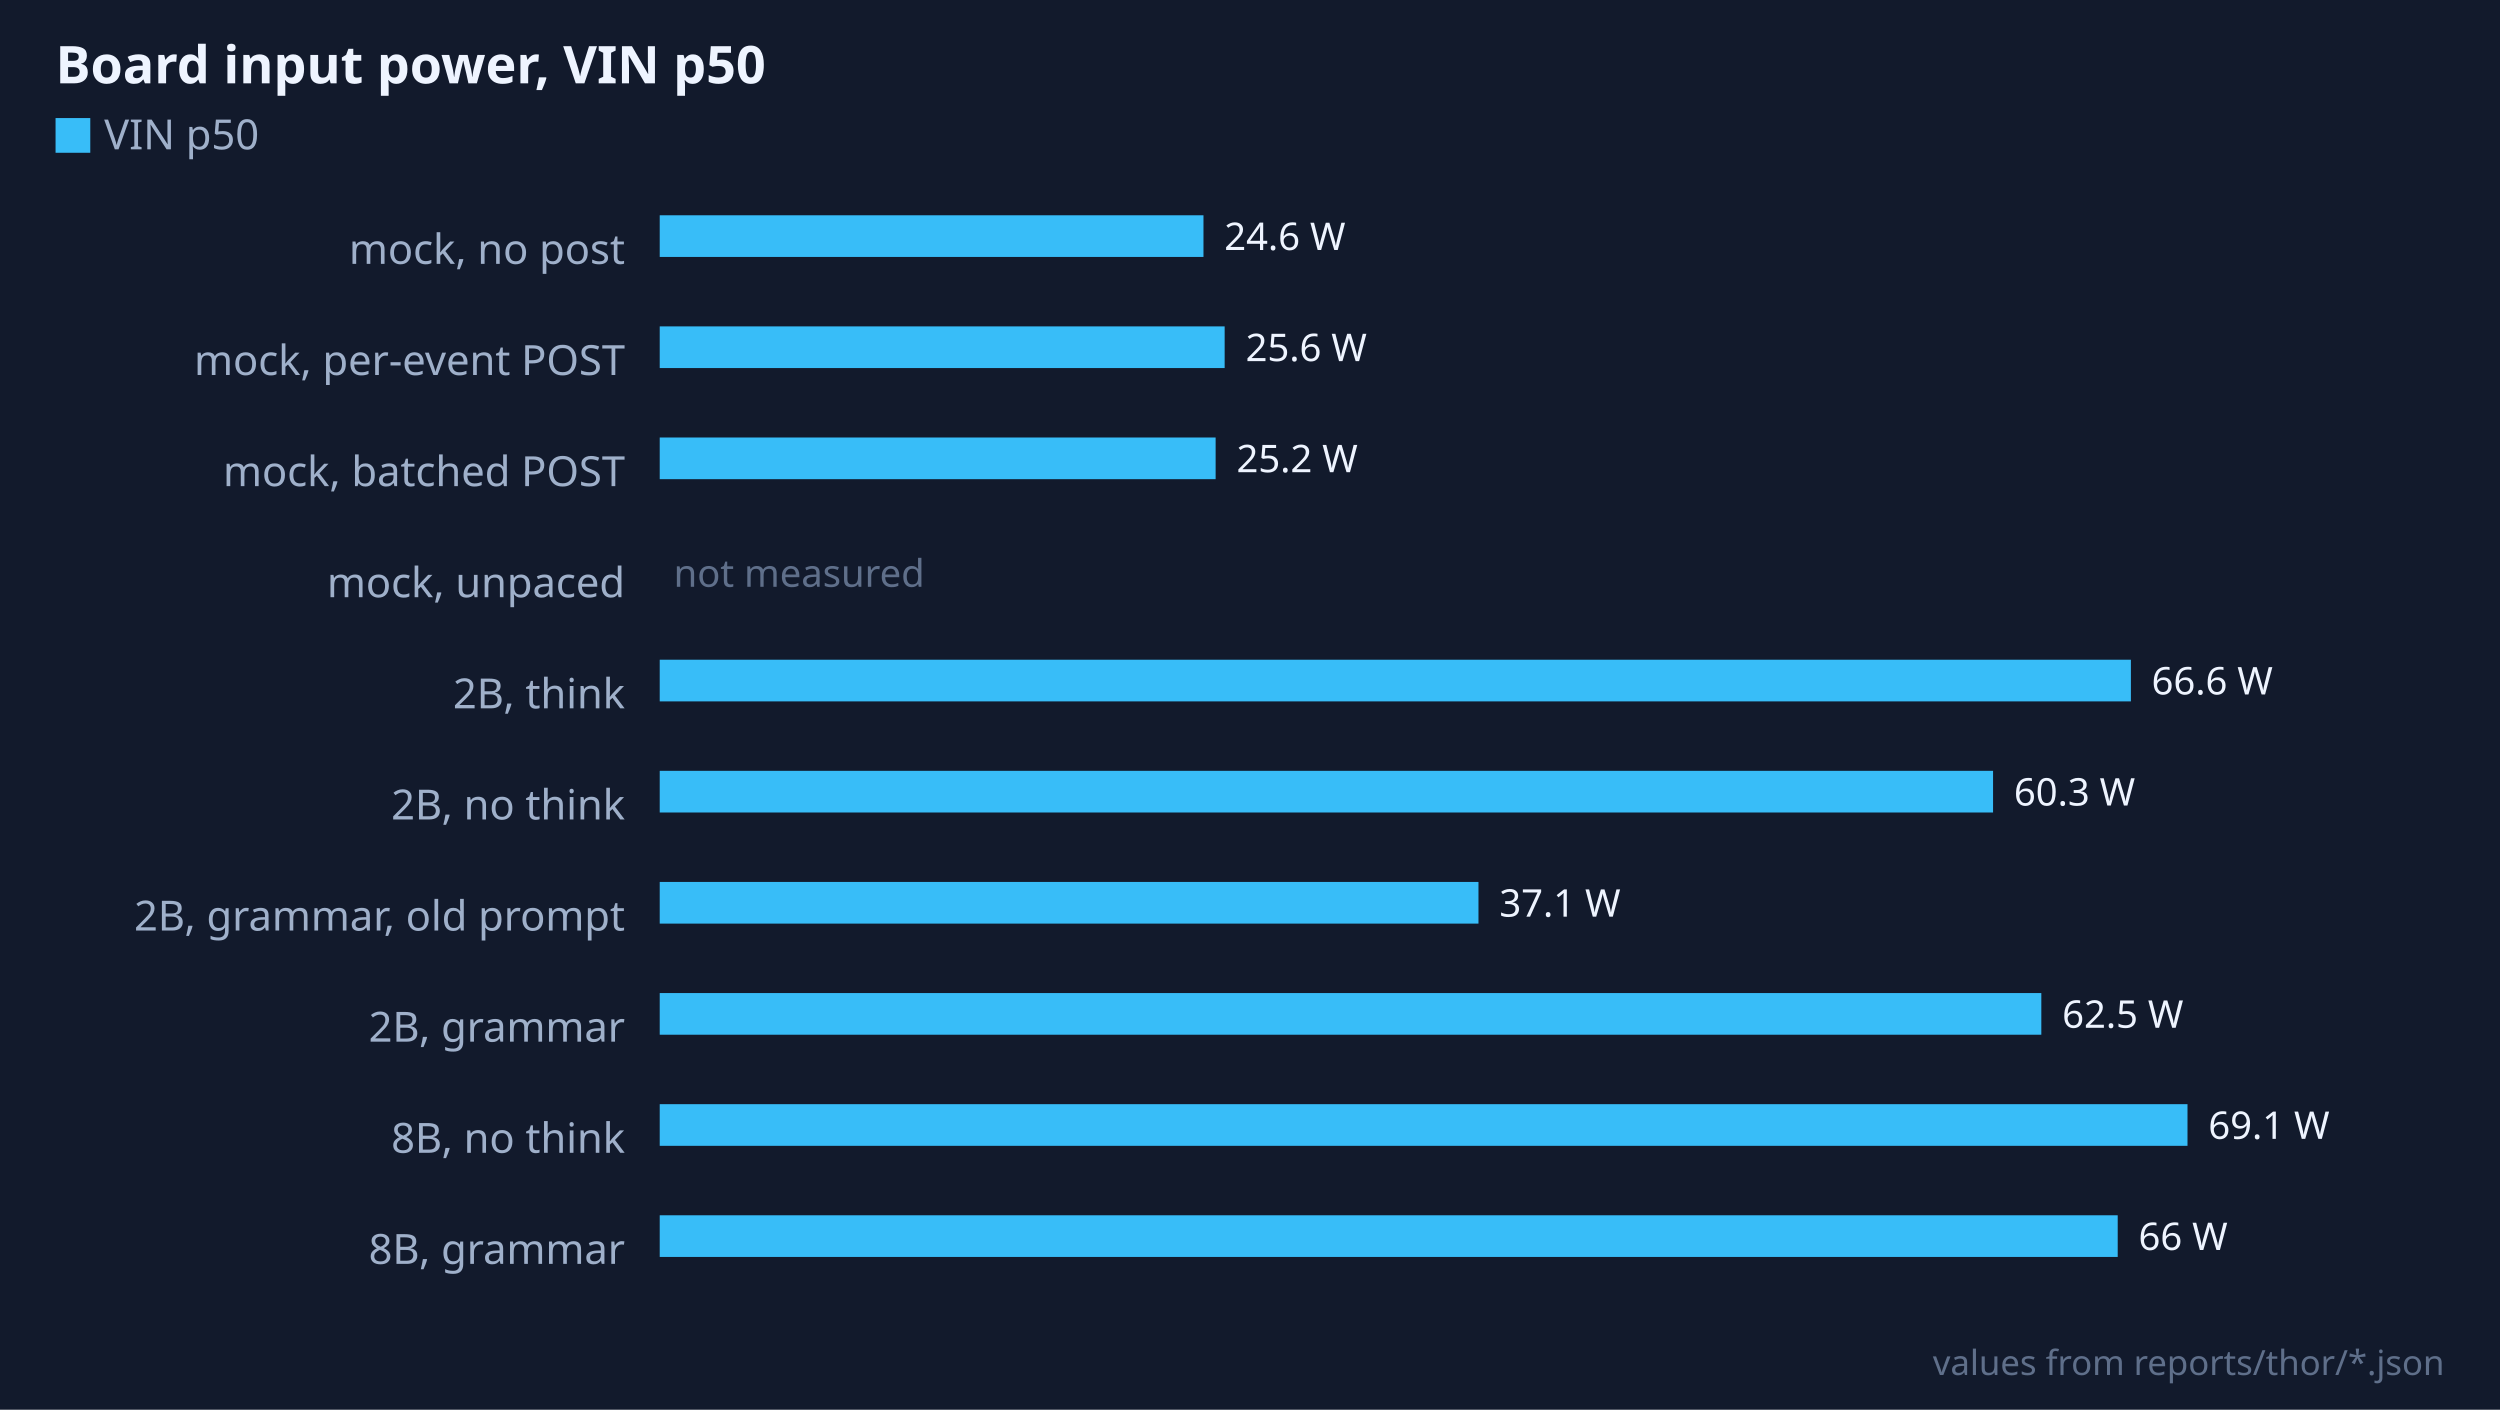
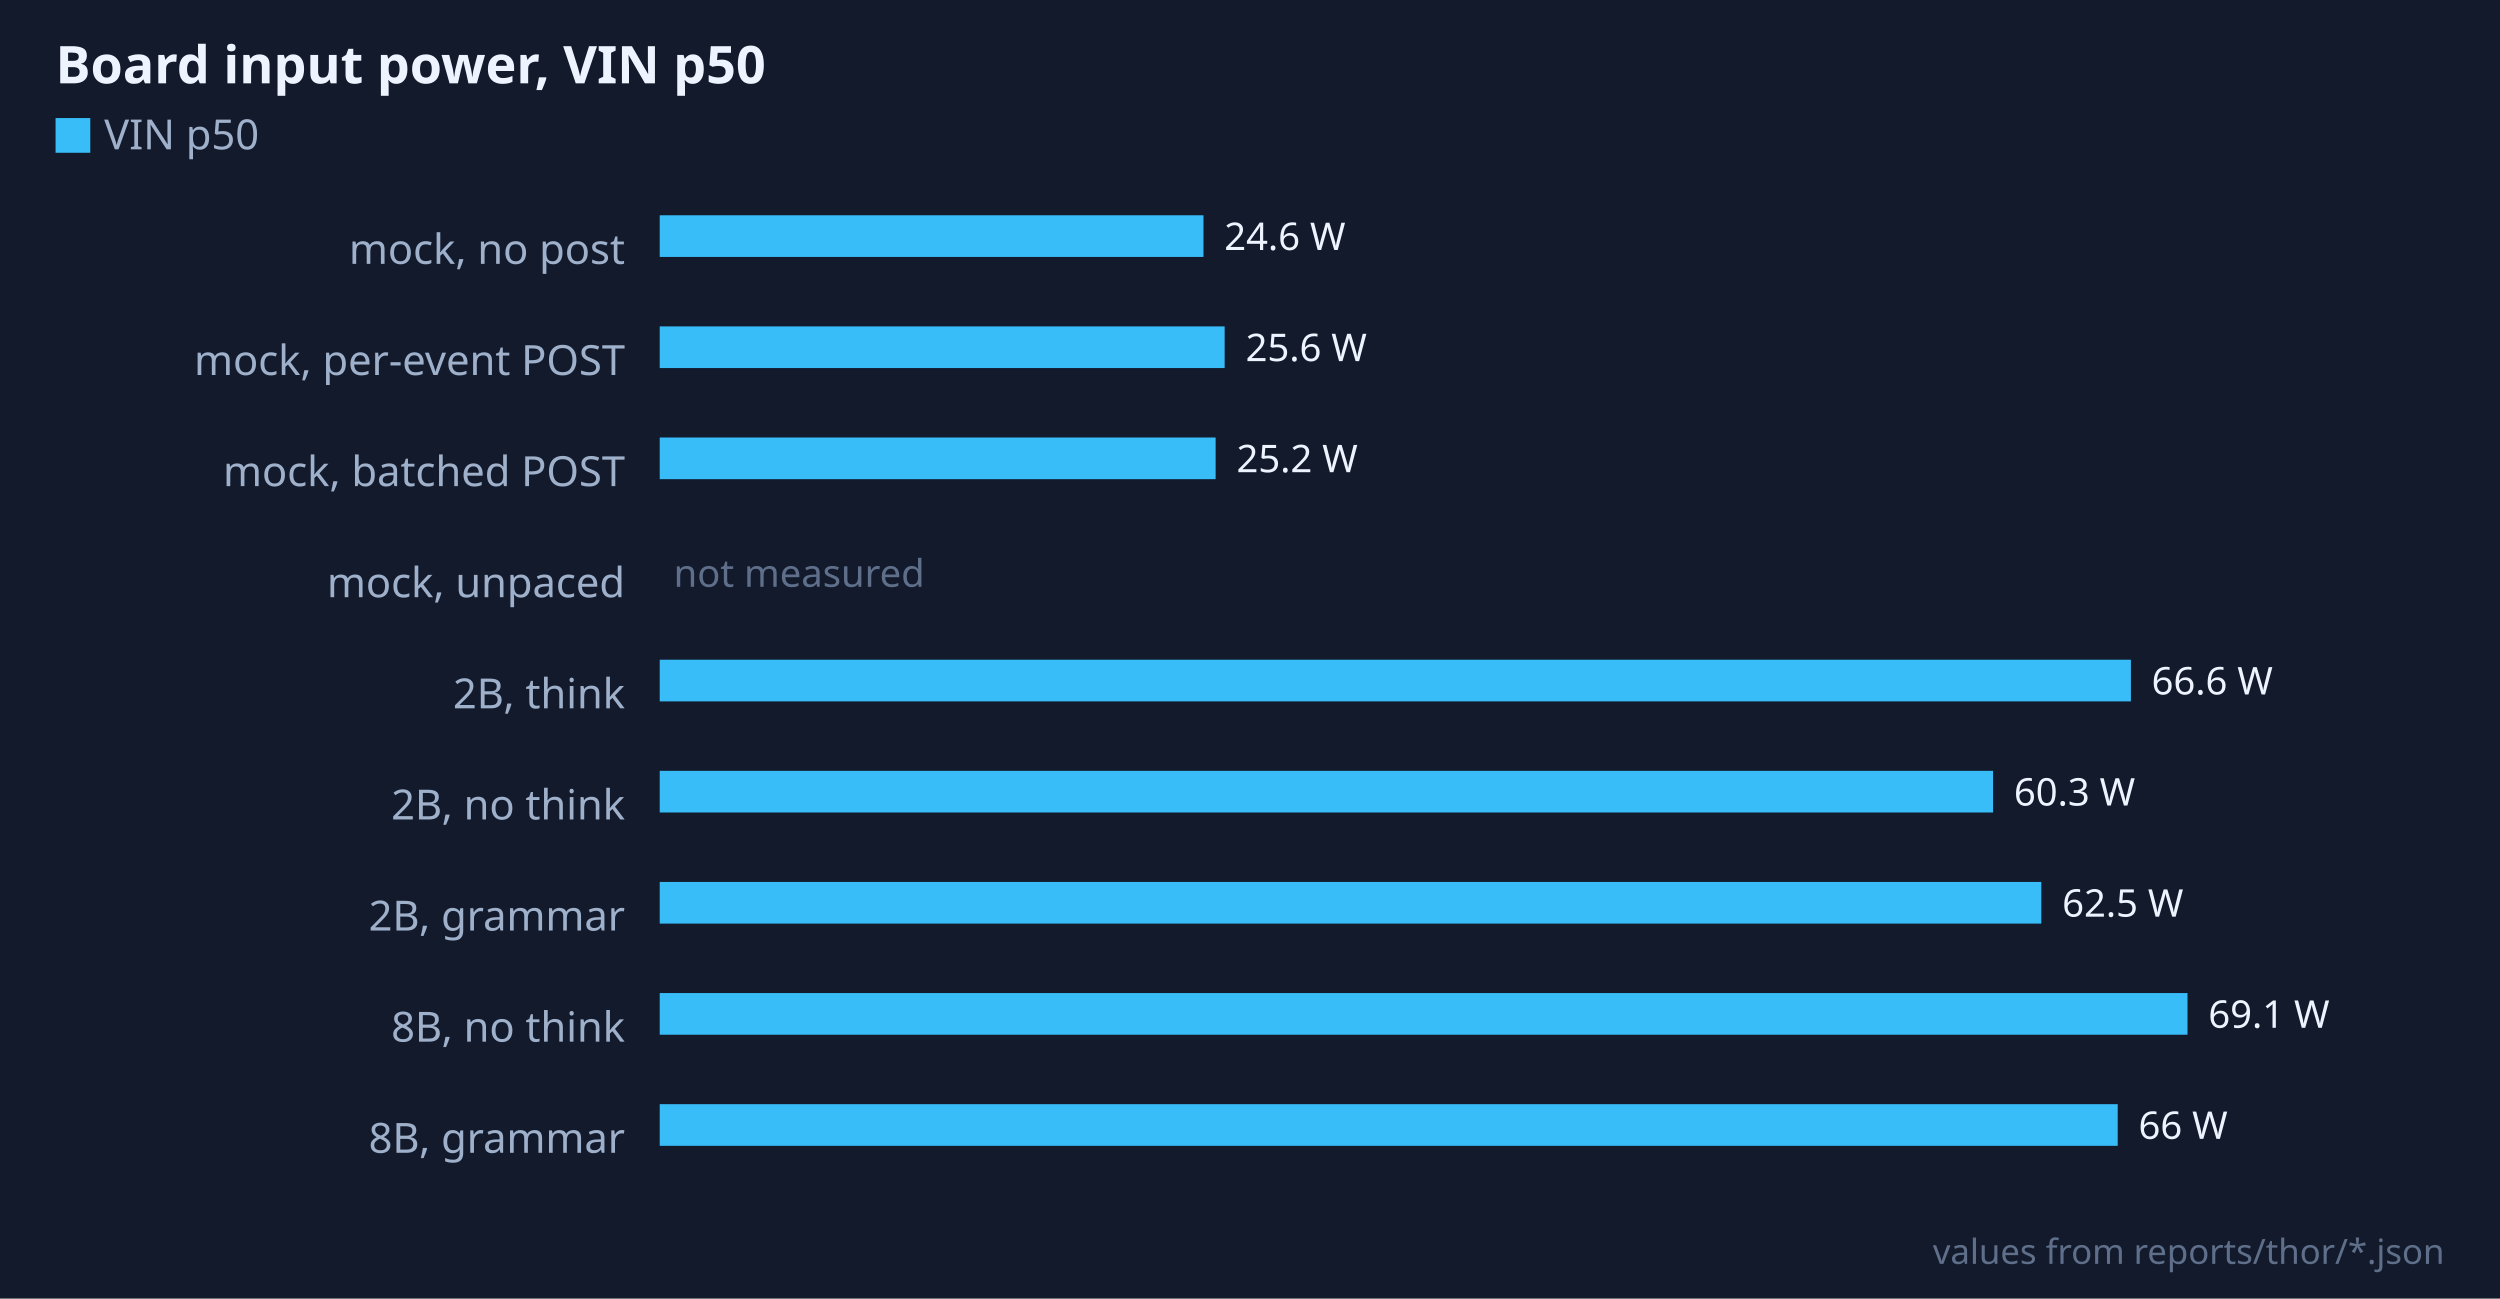
- <svg xmlns="http://www.w3.org/2000/svg" viewBox="0 0 720 406" width="720" height="406" font-family="ui-sans-serif, system-ui, sans-serif" font-size="12">
-   <rect width="720" height="406" fill="#121a2c" />
+ <svg xmlns="http://www.w3.org/2000/svg" viewBox="0 0 720 374" width="720" height="374" font-family="ui-sans-serif, system-ui, sans-serif" font-size="12">
+   <rect width="720" height="374" fill="#121a2c" />
  <text x="16" y="24" fill="#eef4ff" font-size="15" font-weight="700">Board input power, VIN p50</text>
  <rect x="16" y="34" width="10" height="10" fill="#38bdf8" />
  <text x="30" y="43" fill="#9fb0ca">VIN p50</text>
  <text x="180" y="76.0" fill="#9fb0ca" text-anchor="end">mock, no post</text>
  <rect x="190" y="62" width="156.6" height="12" fill="#38bdf8" />
  <text x="352.586" y="72" fill="#eef4ff" font-size="11">24.6 W</text>
  <text x="180" y="108.0" fill="#9fb0ca" text-anchor="end">mock, per-event POST</text>
  <rect x="190" y="94" width="162.7" height="12" fill="#38bdf8" />
  <text x="358.734" y="104" fill="#eef4ff" font-size="11">25.6 W</text>
  <text x="180" y="140.0" fill="#9fb0ca" text-anchor="end">mock, batched POST</text>
  <rect x="190" y="126" width="160.1" height="12" fill="#38bdf8" />
  <text x="356.112" y="136" fill="#eef4ff" font-size="11">25.2 W</text>
  <text x="180" y="172.0" fill="#9fb0ca" text-anchor="end">mock, unpaced</text>
  <text x="194" y="169" fill="#5f6f8a" font-size="11">not measured</text>
  <text x="180" y="204.0" fill="#9fb0ca" text-anchor="end">2B, think</text>
  <rect x="190" y="190" width="423.7" height="12" fill="#38bdf8" />
  <text x="619.657" y="200" fill="#eef4ff" font-size="11">66.6 W</text>
  <text x="180" y="236.0" fill="#9fb0ca" text-anchor="end">2B, no think</text>
  <rect x="190" y="222" width="384.0" height="12" fill="#38bdf8" />
  <text x="580.007" y="232" fill="#eef4ff" font-size="11">60.3 W</text>
-   <text x="180" y="268.0" fill="#9fb0ca" text-anchor="end">2B, grammar, old prompt</text>
-   <rect x="190" y="254" width="235.8" height="12" fill="#38bdf8" />
-   <text x="431.809" y="264" fill="#eef4ff" font-size="11">37.1 W</text>
-   <text x="180" y="300.0" fill="#9fb0ca" text-anchor="end">2B, grammar</text>
-   <rect x="190" y="286" width="397.9" height="12" fill="#38bdf8" />
-   <text x="593.907" y="296" fill="#eef4ff" font-size="11">62.5 W</text>
-   <text x="180" y="332.0" fill="#9fb0ca" text-anchor="end">8B, no think</text>
-   <rect x="190" y="318" width="440.0" height="12" fill="#38bdf8" />
-   <text x="636.0" y="328" fill="#eef4ff" font-size="11">69.1 W</text>
-   <text x="180" y="364.0" fill="#9fb0ca" text-anchor="end">8B, grammar</text>
-   <rect x="190" y="350" width="419.9" height="12" fill="#38bdf8" />
-   <text x="615.889" y="360" fill="#eef4ff" font-size="11">66 W</text>
-   <text x="704" y="396" fill="#5f6f8a" text-anchor="end" font-size="10">values from reports/thor/*.json</text>
+   <text x="180" y="268.0" fill="#9fb0ca" text-anchor="end">2B, grammar</text>
+   <rect x="190" y="254" width="397.9" height="12" fill="#38bdf8" />
+   <text x="593.907" y="264" fill="#eef4ff" font-size="11">62.5 W</text>
+   <text x="180" y="300.0" fill="#9fb0ca" text-anchor="end">8B, no think</text>
+   <rect x="190" y="286" width="440.0" height="12" fill="#38bdf8" />
+   <text x="636.0" y="296" fill="#eef4ff" font-size="11">69.1 W</text>
+   <text x="180" y="332.0" fill="#9fb0ca" text-anchor="end">8B, grammar</text>
+   <rect x="190" y="318" width="419.9" height="12" fill="#38bdf8" />
+   <text x="615.889" y="328" fill="#eef4ff" font-size="11">66 W</text>
+   <text x="704" y="364" fill="#5f6f8a" text-anchor="end" font-size="10">values from reports/thor/*.json</text>
</svg>
